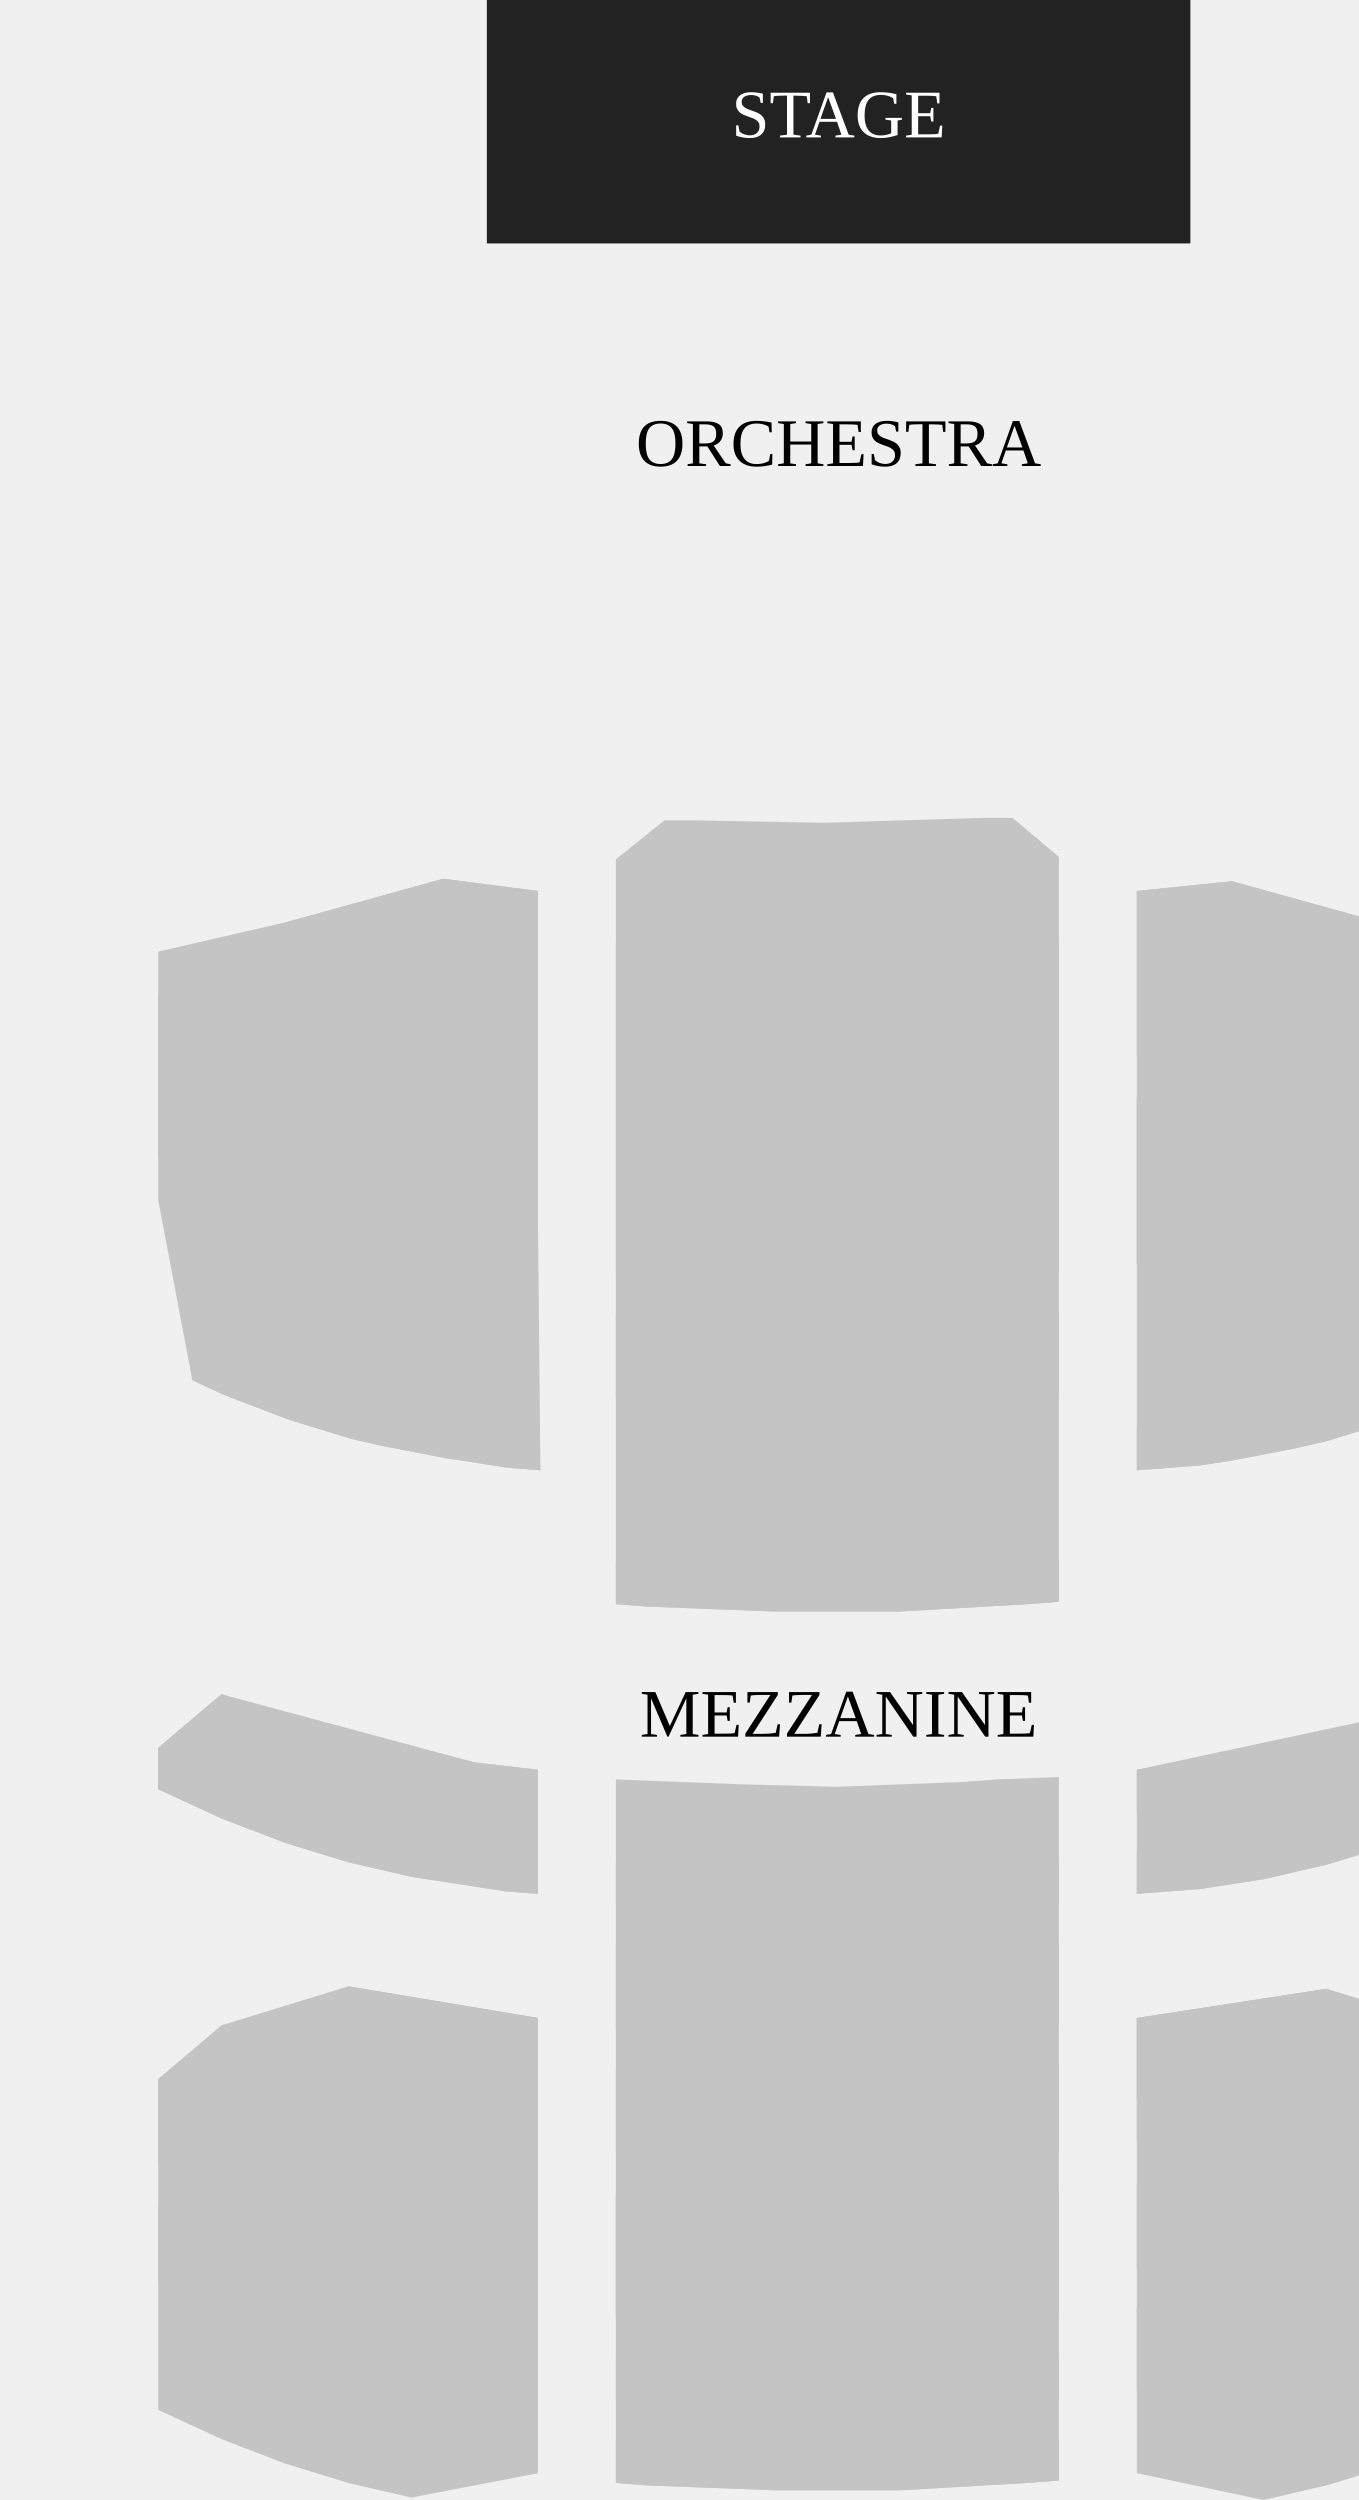
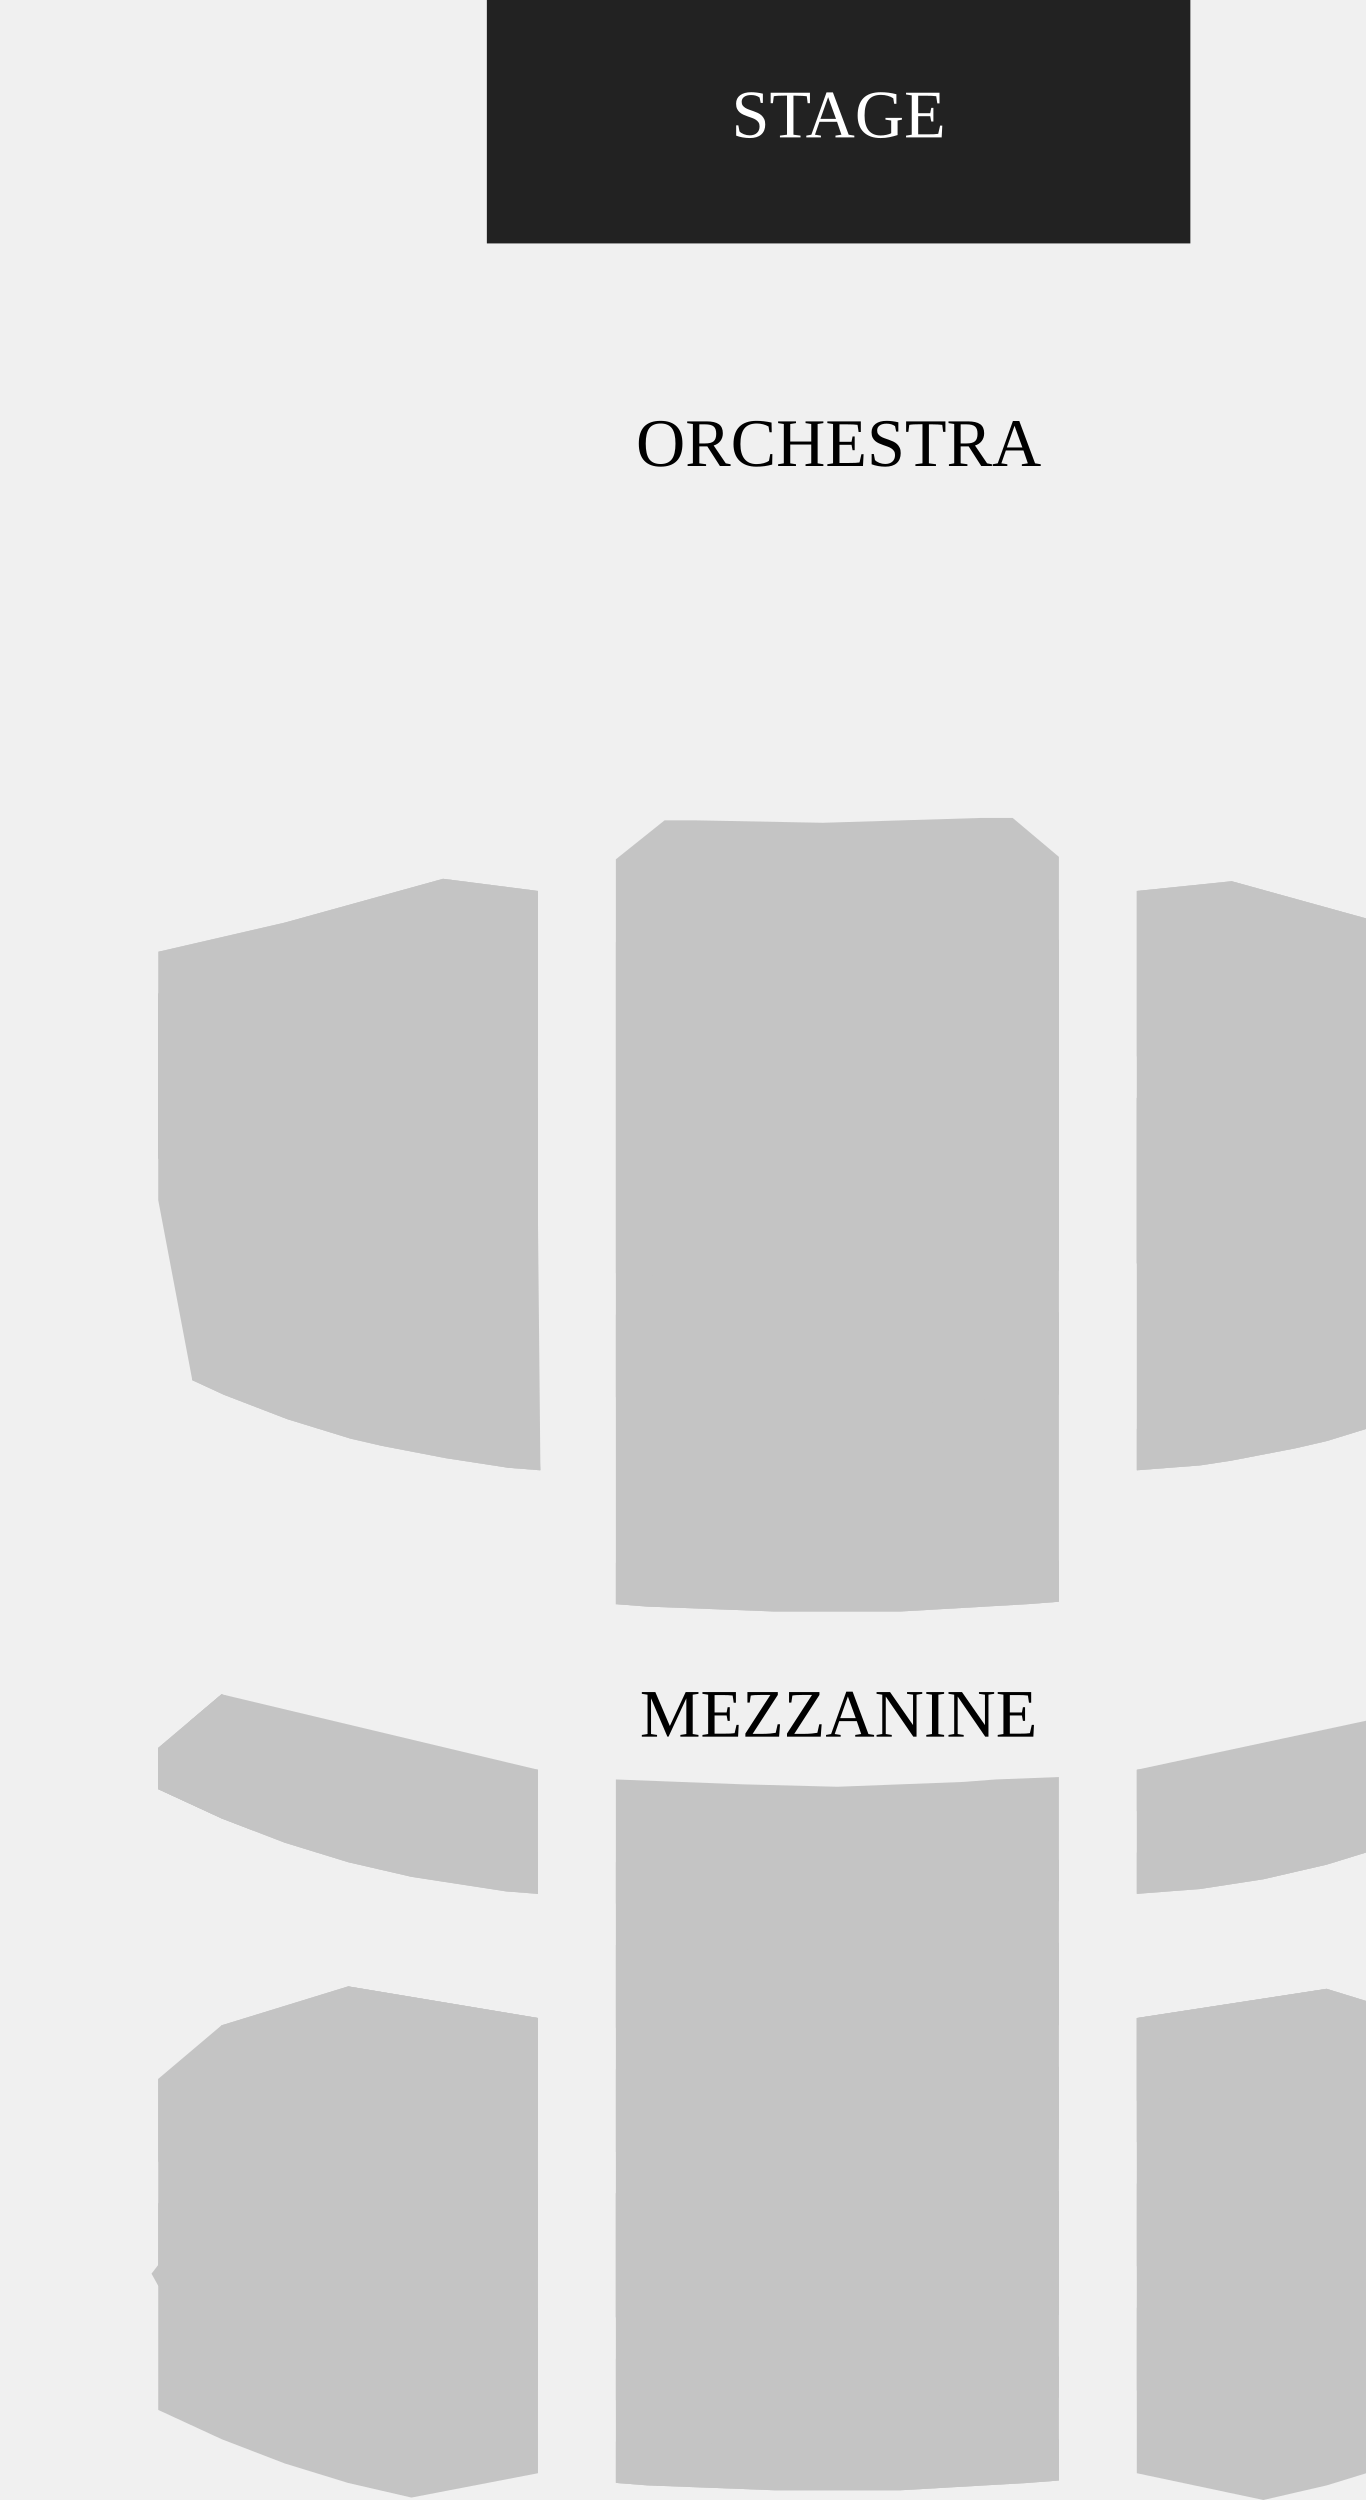
<svg xmlns="http://www.w3.org/2000/svg" viewbox="0 0 689.0 1131.577">
  <g id="stage">
    <rect x="200" y="0" width="289.0" height="100" fill="#222222" />
    <text font-size="28px" x="344.5" y="50.0" text-anchor="middle" fill="#ffffff" dominant-baseline="middle">STAGE</text>
  </g>
  <g transform="translate(0, 100)">
    <g class="primary-clusters">
      <text x="344.5" y="85" font-size="28px" text-anchor="middle" dominant-baseline="middle">ORCHESTRA</text>
      <text x="344.5" y="607.0" font-size="28px" text-anchor="middle" dominant-baseline="middle">MEZZANINE</text>
      <g class="grouped-orchestra cluster0">
        <polygon data-section="orchestra" data-priority="-1" class="n/a" points="65.0,393.0 79.0,467.0 92.0,473.0 105.0,478.0 118.0,483.0 131.0,487.0 144.0,491.0 157.0,494.0 183.0,499.0 196.0,501.0 209.0,503.0 222.0,504.0 221.0,402.0 221.0,385.0 221.0,368.0 221.0,351.0 221.0,334.0 221.0,317.0 221.0,300.0 221.0,283.0 221.0,266.0 182.0,261.0 117.0,279.0 65.0,291.0 65.0,308.0 65.0,325.0 65.0,342.0 65.0,359.0 65.0,376.0 65.0,393.0" style="fill:#C4C4C4;" />
      </g>
      <g class="grouped-orchestra cluster1">
        <polygon data-section="orchestra" data-priority="-1" class="n/a" points="253.0,355.0 253.0,372.0 253.0,389.0 253.0,406.0 253.0,423.0 253.0,440.0 253.0,457.0 253.0,474.0 253.0,491.0 253.0,508.0 253.0,525.0 253.0,542.0 253.0,559.0 266.0,560.0 292.0,561.0 318.0,562.0 331.0,562.0 344.0,562.0 357.0,562.0 370.0,562.0 422.0,559.0 435.0,558.0 435.0,541.0 435.0,524.0 435.0,507.0 435.0,490.0 435.0,473.0 435.0,456.0 435.0,439.0 435.0,422.0 435.0,405.0 435.0,388.0 435.0,371.0 435.0,354.0 435.0,337.0 435.0,320.0 435.0,303.0 435.0,286.0 435.0,269.0 435.0,252.0 416.0,236.0 403.0,236.0 338.0,238.0 286.0,237.0 273.0,237.0 253.0,253.0 253.0,270.0 253.0,287.0 253.0,304.0 253.0,321.0 253.0,338.0 253.0,355.0" style="fill:#C4C4C4;" />
      </g>
      <g class="grouped-orchestra cluster2">
        <polygon data-section="orchestra" data-priority="-1" class="n/a" points="467.0,351.0 467.0,368.0 467.0,385.0 467.0,402.0 467.0,419.0 467.0,436.0 467.0,453.0 467.0,470.0 467.0,487.0 467.0,504.0 480.0,503.0 493.0,502.0 506.0,500.0 532.0,495.0 545.0,492.0 558.0,488.0 571.0,484.0 584.0,479.0 597.0,474.0 610.0,468.0 623.0,394.0 623.0,377.0 623.0,360.0 623.0,343.0 623.0,326.0 623.0,309.0 623.0,292.0 571.0,280.0 506.0,262.0 467.0,266.0 467.0,283.0 467.0,300.0 467.0,317.0 467.0,334.0 467.0,351.0" style="fill:#C4C4C4;" />
      </g>
      <g class="grouped-mezzanine cluster0">
        <polygon data-section="mezzanine" data-priority="-1" class="n/a" points="65.0,805.0 65.0,822.0 65.0,839.0 65.0,856.0 65.0,873.0 65.0,890.0 78.0,896.0 91.0,902.0 104.0,907.0 117.0,912.0 130.0,916.0 143.0,920.0 156.0,923.0 169.0,926.0 221.0,916.0 221.0,899.0 221.0,882.0 221.0,865.0 221.0,848.0 221.0,831.0 221.0,814.0 221.0,797.0 221.0,780.0 221.0,763.0 221.0,746.0 221.0,729.0 143.0,716.0 91.0,732.0 65.0,754.0 65.0,771.0 65.0,788.0 65.0,805.0" style="fill:#C4C4C4;" />
      </g>
      <g class="grouped-mezzanine cluster1">
        <polygon data-section="mezzanine" data-priority="-1" class="n/a" points="78.0,607.0 65.0,618.0 65.0,635.0 78.0,641.0 91.0,647.0 104.0,652.0 117.0,657.0 130.0,661.0 143.0,665.0 156.0,668.0 169.0,671.0 182.0,673.0 195.0,675.0 208.0,677.0 221.0,678.0 221.0,661.0 221.0,644.0 221.0,627.0 195.0,624.0 104.0,601.0 91.0,596.0 78.0,607.0" style="fill:#C4C4C4;" />
      </g>
      <g class="grouped-mezzanine cluster2">
        <polygon data-section="mezzanine" data-priority="-1" class="n/a" points="253.0,750.0 253.0,767.0 253.0,784.0 253.0,801.0 253.0,818.0 253.0,835.0 253.0,852.0 253.0,869.0 253.0,886.0 253.0,903.0 253.0,920.0 266.0,921.0 292.0,922.0 318.0,923.0 331.0,923.0 344.0,923.0 357.0,923.0 370.0,923.0 422.0,920.0 435.0,919.0 435.0,902.0 435.0,885.0 435.0,868.0 435.0,851.0 435.0,834.0 435.0,817.0 435.0,800.0 435.0,783.0 435.0,766.0 435.0,749.0 435.0,732.0 435.0,715.0 435.0,698.0 435.0,681.0 435.0,664.0 435.0,647.0 435.0,630.0 409.0,631.0 396.0,632.0 344.0,634.0 305.0,633.0 279.0,632.0 253.0,631.0 253.0,648.0 253.0,665.0 253.0,682.0 253.0,699.0 253.0,716.0 253.0,733.0 253.0,750.0" style="fill:#C4C4C4;" />
      </g>
      <g class="grouped-mezzanine cluster3">
        <polygon data-section="mezzanine" data-priority="-1" class="n/a" points="467.0,780.0 467.0,797.0 467.0,814.0 467.0,831.0 467.0,848.0 467.0,865.0 467.0,882.0 467.0,899.0 467.0,916.0 519.0,927.0 532.0,924.0 545.0,921.0 558.0,917.0 571.0,913.0 584.0,908.0 597.0,903.0 610.0,897.0 623.0,891.0 623.0,874.0 623.0,857.0 623.0,840.0 623.0,823.0 623.0,806.0 623.0,789.0 623.0,772.0 623.0,755.0 597.0,733.0 545.0,717.0 467.0,729.0 467.0,746.0 467.0,763.0 467.0,780.0" style="fill:#C4C4C4;" />
      </g>
      <g class="grouped-mezzanine cluster4">
        <polygon data-section="mezzanine" data-priority="-1" class="n/a" points="467.0,644.0 467.0,661.0 467.0,678.0 480.0,677.0 493.0,676.0 506.0,674.0 519.0,672.0 532.0,669.0 545.0,666.0 558.0,662.0 571.0,658.0 584.0,653.0 597.0,648.0 610.0,642.0 623.0,636.0 623.0,619.0 610.0,608.0 597.0,597.0 584.0,602.0 558.0,611.0 480.0,626.0 467.0,627.0 467.0,644.0" style="fill:#C4C4C4;" />
      </g>
    </g>
    <g class="tour-sections">
      <g class="grouped-Mezzanine Center R-S, Side O-Q">
        <polygon data-section="Mezzanine Center R-S, Side O-Q" data-priority="2" class="57849" points="292.0,922.0 318.0,923.0 331.0,923.0 344.0,923.0 357.0,923.0 370.0,923.0 422.0,920.0 435.0,919.0 435.0,902.0 409.0,903.0 279.0,904.0 253.0,903.0 253.0,920.0 266.0,921.0 292.0,922.0" style="fill:#C4C4C4;" />
        <polygon data-section="Mezzanine Center R-S, Side O-Q" data-priority="2" class="57849" points="467.0,865.0 467.0,882.0 480.0,881.0 493.0,880.0 506.0,878.0 519.0,876.0 532.0,873.0 545.0,870.0 558.0,866.0 571.0,862.0 584.0,857.0 597.0,852.0 610.0,846.0 623.0,840.0 623.0,823.0 623.0,806.0 610.0,812.0 584.0,823.0 480.0,847.0 467.0,848.0 467.0,865.0" style="fill:#C4C4C4;" />
        <polygon data-section="Mezzanine Center R-S, Side O-Q" data-priority="2" class="57849" points="65.0,822.0 65.0,839.0 78.0,845.0 91.0,851.0 104.0,856.0 117.0,861.0 130.0,865.0 143.0,869.0 156.0,872.0 169.0,875.0 182.0,877.0 195.0,879.0 208.0,881.0 221.0,882.0 221.0,865.0 221.0,848.0 195.0,845.0 182.0,843.0 78.0,811.0 65.0,805.0 65.0,822.0" style="fill:#C4C4C4;" />
      </g>
      <g class="grouped-Orchestra Center F-O, Side E-J/Mezzanine Center C-D, Side A-B">
        <polygon data-section="Orchestra Center F-O, Side E-J/Mezzanine Center C-D, Side A-B" data-priority="2" class="57853" points="253.0,372.0 253.0,389.0 253.0,406.0 253.0,423.0 266.0,424.0 292.0,425.0 318.0,426.0 331.0,426.0 344.0,426.0 357.0,426.0 370.0,426.0 422.0,423.0 435.0,422.0 435.0,405.0 435.0,388.0 435.0,371.0 435.0,354.0 435.0,337.0 435.0,320.0 435.0,303.0 435.0,286.0 409.0,287.0 396.0,288.0 305.0,289.0 279.0,288.0 253.0,287.0 253.0,304.0 253.0,321.0 253.0,338.0 253.0,355.0 253.0,372.0" style="fill:#C4C4C4;" />
        <polygon data-section="Orchestra Center F-O, Side E-J/Mezzanine Center C-D, Side A-B" data-priority="2" class="57853" points="65.0,291.0 78.0,297.0 91.0,303.0 104.0,308.0 117.0,313.0 130.0,317.0 143.0,321.0 156.0,324.0 169.0,327.0 182.0,329.0 195.0,331.0 208.0,333.0 221.0,334.0 221.0,317.0 221.0,300.0 221.0,283.0 221.0,266.0 182.0,261.0 117.0,279.0 65.0,291.0" style="fill:#C4C4C4;" />
        <polygon data-section="Orchestra Center F-O, Side E-J/Mezzanine Center C-D, Side A-B" data-priority="2" class="57853" points="467.0,300.0 467.0,317.0 467.0,334.0 480.0,333.0 493.0,332.0 506.0,330.0 519.0,328.0 532.0,325.0 545.0,322.0 558.0,318.0 571.0,314.0 584.0,309.0 597.0,304.0 610.0,298.0 623.0,292.0 571.0,280.0 506.0,262.0 467.0,266.0 467.0,283.0 467.0,300.0" style="fill:#C4C4C4;" />
        <polygon data-section="Orchestra Center F-O, Side E-J/Mezzanine Center C-D, Side A-B" data-priority="2" class="57853" points="266.0,683.0 292.0,684.0 318.0,685.0 331.0,685.0 344.0,685.0 357.0,685.0 370.0,685.0 422.0,682.0 435.0,681.0 435.0,664.0 409.0,665.0 279.0,666.0 253.0,665.0 253.0,682.0 266.0,683.0" style="fill:#C4C4C4;" />
-         <polygon data-section="Orchestra Center F-O, Side E-J/Mezzanine Center C-D, Side A-B" data-priority="2" class="57853" points="117.0,623.0 130.0,627.0 143.0,631.0 156.0,634.0 169.0,637.0 182.0,639.0 195.0,641.0 208.0,643.0 221.0,644.0 221.0,627.0 195.0,624.0 91.0,596.0 78.0,607.0 91.0,613.0 104.0,618.0 117.0,623.0" style="fill:#C4C4C4;" />
+         <polygon data-section="Orchestra Center F-O, Side E-J/Mezzanine Center C-D, Side A-B" data-priority="2" class="57853" points="78.0,607.0 78.0,624.0 208.0,643.0 221.0,644.0 221.0,627.0 91.0,596.0 78.0,607.0" style="fill:#C4C4C4;" />
        <polygon data-section="Orchestra Center F-O, Side E-J/Mezzanine Center C-D, Side A-B" data-priority="2" class="57853" points="467.0,627.0 467.0,644.0 480.0,643.0 493.0,642.0 506.0,640.0 519.0,638.0 532.0,635.0 545.0,632.0 558.0,628.0 571.0,624.0 584.0,619.0 597.0,614.0 610.0,608.0 597.0,597.0 584.0,602.0 467.0,627.0" style="fill:#C4C4C4;" />
      </g>
      <g class="grouped-Mezzanine Center P-Q, Side L-N">
        <polygon data-section="Mezzanine Center P-Q, Side L-N" data-priority="2" class="57854" points="292.0,888.0 318.0,889.0 331.0,889.0 344.0,889.0 357.0,889.0 370.0,889.0 422.0,886.0 435.0,885.0 435.0,868.0 409.0,869.0 279.0,870.0 253.0,869.0 253.0,886.0 266.0,887.0 292.0,888.0" style="fill:#C4C4C4;" />
+         <polygon data-section="Mezzanine Center P-Q, Side L-N" data-priority="2" class="57854" points="78.081,813.369 62.241,834.027 65.0,839.0 78.0,845.0 85.088,841.215 78.081,813.369" style="fill:#C4C4C4;" />
        <polygon data-section="Mezzanine Center P-Q, Side L-N" data-priority="2" class="57854" points="65.0,771.0 65.0,788.0 78.0,794.0 91.0,800.0 104.0,805.0 117.0,810.0 130.0,814.0 143.0,818.0 156.0,821.0 169.0,824.0 182.0,826.0 195.0,828.0 208.0,830.0 221.0,831.0 221.0,814.0 221.0,797.0 195.0,794.0 182.0,792.0 78.0,760.0 65.0,754.0 65.0,771.0" style="fill:#C4C4C4;" />
        <polygon data-section="Mezzanine Center P-Q, Side L-N" data-priority="2" class="57854" points="467.0,814.0 467.0,831.0 480.0,830.0 493.0,829.0 506.0,827.0 519.0,825.0 532.0,822.0 545.0,819.0 558.0,815.0 571.0,811.0 584.0,806.0 597.0,801.0 610.0,795.0 623.0,789.0 623.0,772.0 623.0,755.0 610.0,761.0 584.0,772.0 480.0,796.0 467.0,797.0 467.0,814.0" style="fill:#C4C4C4;" />
      </g>
      <g class="grouped-Mezzanine Center L-O, Side H-K">
        <polygon data-section="Mezzanine Center L-O, Side H-K" data-priority="2" class="57855" points="253.0,801.0 253.0,818.0 253.0,835.0 253.0,852.0 266.0,853.0 292.0,854.0 318.0,855.0 331.0,855.0 344.0,855.0 357.0,855.0 370.0,855.0 422.0,852.0 435.0,851.0 435.0,834.0 435.0,817.0 435.0,800.0 409.0,801.0 305.0,803.0 279.0,802.0 253.0,801.0" style="fill:#C4C4C4;" />
-         <polygon data-section="Mezzanine Center L-O, Side H-K" data-priority="2" class="57855" points="143.0,733.0 91.0,732.0 91.0,749.0 104.0,754.0 117.0,759.0 130.0,763.0 143.0,767.0 156.0,770.0 169.0,773.0 182.0,775.0 195.0,777.0 208.0,779.0 221.0,780.0 221.0,763.0 221.0,746.0 143.0,733.0" style="fill:#C4C4C4;" />
+         <polygon data-section="Mezzanine Center L-O, Side H-K" data-priority="2" class="57855" points="78.0,777.0 78.0,811.0 195.0,777.0 208.0,779.0 221.0,780.0 221.0,763.0 221.0,746.0 143.0,733.0 91.0,732.0 78.0,760.0 78.0,777.0" style="fill:#C4C4C4;" />
+         <polygon data-section="Mezzanine Center L-O, Side H-K" data-priority="2" class="57855" points="571.0,365.0 571.0,399.0 584.0,394.0 597.0,372.0 584.0,360.0 571.0,348.0 571.0,365.0" style="fill:#C4C4C4;" />
+         <polygon data-section="Mezzanine Center L-O, Side H-K" data-priority="2" class="57855" points="545.0,356.0 532.675,357.829 545.0,407.0 551.858,397.72 556.228,388.988 545.0,356.0" style="fill:#C4C4C4;" />
        <polygon data-section="Mezzanine Center L-O, Side H-K" data-priority="2" class="57855" points="467.0,780.0 480.0,779.0 493.0,778.0 506.0,776.0 519.0,774.0 532.0,771.0 545.0,768.0 558.0,764.0 571.0,760.0 584.0,755.0 597.0,750.0 597.0,733.0 545.0,734.0 467.0,746.0 467.0,763.0 467.0,780.0" style="fill:#C4C4C4;" />
      </g>
      <g class="grouped-Orchestra Center V-W, Rear Side S-T, Outer Side K-O/Mezzanine Center L-O, Side H">
        <polygon data-section="Orchestra Center V-W, Rear Side S-T, Outer Side K-O/Mezzanine Center L-O, Side H" data-priority="3" class="57850" points="266.0,560.0 292.0,561.0 318.0,562.0 331.0,562.0 344.0,562.0 357.0,562.0 370.0,562.0 422.0,559.0 435.0,558.0 435.0,541.0 409.0,542.0 279.0,543.0 253.0,542.0 253.0,559.0 266.0,560.0" style="fill:#C4C4C4;" />
        <polygon data-section="Orchestra Center V-W, Rear Side S-T, Outer Side K-O/Mezzanine Center L-O, Side H" data-priority="3" class="57850" points="105.0,478.0 118.0,483.0 131.0,487.0 144.0,491.0 157.0,494.0 183.0,499.0 196.0,501.0 209.0,503.0 222.0,504.0 221.0,487.0 195.0,484.0 78.0,450.0 79.0,467.0 92.0,473.0 105.0,478.0" style="fill:#C4C4C4;" />
        <polygon data-section="Orchestra Center V-W, Rear Side S-T, Outer Side K-O/Mezzanine Center L-O, Side H" data-priority="3" class="57850" points="480.0,486.0 467.0,487.0 467.0,504.0 480.0,503.0 493.0,502.0 506.0,500.0 532.0,495.0 545.0,492.0 558.0,488.0 571.0,484.0 584.0,479.0 597.0,474.0 610.0,468.0 610.0,451.0 584.0,462.0 480.0,486.0" style="fill:#C4C4C4;" />
        <polygon data-section="Orchestra Center V-W, Rear Side S-T, Outer Side K-O/Mezzanine Center L-O, Side H" data-priority="3" class="57850" points="65.0,342.0 65.0,359.0 65.0,376.0 78.0,382.0 91.0,388.0 104.0,393.0 117.0,398.0 130.0,402.0 143.0,406.0 156.0,409.0 169.0,412.0 182.0,414.0 195.0,416.0 208.0,418.0 221.0,419.0 221.0,402.0 221.0,385.0 221.0,368.0 221.0,351.0 195.0,348.0 182.0,346.0 104.0,325.0 78.0,314.0 65.0,308.0 65.0,325.0 65.0,342.0" style="fill:#C4C4C4;" />
        <polygon data-section="Orchestra Center V-W, Rear Side S-T, Outer Side K-O/Mezzanine Center L-O, Side H" data-priority="3" class="57850" points="467.0,368.0 467.0,385.0 467.0,402.0 467.0,419.0 480.0,418.0 493.0,417.0 506.0,415.0 519.0,413.0 532.0,410.0 545.0,407.0 558.0,403.0 571.0,399.0 584.0,394.0 597.0,389.0 610.0,383.0 623.0,377.0 623.0,360.0 623.0,343.0 623.0,326.0 623.0,309.0 610.0,315.0 584.0,326.0 558.0,335.0 480.0,350.0 467.0,351.0 467.0,368.0" style="fill:#C4C4C4;" />
        <polygon data-section="Orchestra Center V-W, Rear Side S-T, Outer Side K-O/Mezzanine Center L-O, Side H" data-priority="3" class="57850" points="253.0,801.0 253.0,818.0 253.0,835.0 253.0,852.0 266.0,853.0 292.0,854.0 318.0,855.0 331.0,855.0 344.0,855.0 357.0,855.0 370.0,855.0 422.0,852.0 435.0,851.0 435.0,834.0 435.0,817.0 435.0,800.0 409.0,801.0 305.0,803.0 279.0,802.0 253.0,801.0" style="fill:#C4C4C4;" />
-         <polygon data-section="Orchestra Center V-W, Rear Side S-T, Outer Side K-O/Mezzanine Center L-O, Side H" data-priority="3" class="57850" points="467.0,729.0 467.0,746.0 467.0,763.0 480.0,762.0 493.0,761.0 506.0,759.0 519.0,757.0 532.0,754.0 545.0,751.0 558.0,747.0 571.0,743.0 545.0,717.0 467.0,729.0" style="fill:#C4C4C4;" />
-         <polygon data-section="Orchestra Center V-W, Rear Side S-T, Outer Side K-O/Mezzanine Center L-O, Side H" data-priority="3" class="57850" points="117.0,742.0 130.0,746.0 143.0,750.0 156.0,753.0 169.0,756.0 182.0,758.0 195.0,760.0 208.0,762.0 221.0,763.0 221.0,746.0 221.0,729.0 143.0,716.0 117.0,742.0" style="fill:#C4C4C4;" />
+         <polygon data-section="Orchestra Center V-W, Rear Side S-T, Outer Side K-O/Mezzanine Center L-O, Side H" data-priority="3" class="57850" points="78.0,760.0 78.0,777.0 78.0,811.0 91.0,800.0 104.0,788.0 104.0,771.0 78.0,760.0" style="fill:#C4C4C4;" />
+         <polygon data-section="Orchestra Center V-W, Rear Side S-T, Outer Side K-O/Mezzanine Center L-O, Side H" data-priority="3" class="57850" points="91.0,732.0 104.0,737.0 117.0,742.0 130.0,746.0 143.0,750.0 156.0,753.0 169.0,756.0 182.0,758.0 195.0,760.0 208.0,762.0 221.0,763.0 221.0,746.0 221.0,729.0 143.0,716.0 91.0,732.0" style="fill:#C4C4C4;" />
+         <polygon data-section="Orchestra Center V-W, Rear Side S-T, Outer Side K-O/Mezzanine Center L-O, Side H" data-priority="3" class="57850" points="467.0,729.0 467.0,746.0 467.0,763.0 480.0,762.0 493.0,761.0 506.0,759.0 519.0,757.0 532.0,754.0 545.0,751.0 558.0,747.0 571.0,743.0 584.0,738.0 597.0,733.0 545.0,717.0 467.0,729.0" style="fill:#C4C4C4;" />
      </g>
      <g class="grouped-Mezzanine Center H-K, Far Side C-D, Side G">
        <polygon data-section="Mezzanine Center H-K, Far Side C-D, Side G" data-priority="4" class="57851" points="253.0,767.0 253.0,784.0 266.0,785.0 292.0,786.0 318.0,787.0 331.0,787.0 344.0,787.0 357.0,787.0 370.0,787.0 422.0,784.0 435.0,783.0 435.0,766.0 435.0,749.0 409.0,750.0 305.0,752.0 279.0,751.0 253.0,750.0 253.0,767.0" style="fill:#C4C4C4;" />
+         <polygon data-section="Mezzanine Center H-K, Far Side C-D, Side G" data-priority="4" class="57851" points="143.0,716.0 143.0,733.0 208.0,762.0 221.0,746.0 221.0,729.0 143.0,716.0" style="fill:#C4C4C4;" />
+         <polygon data-section="Mezzanine Center H-K, Far Side C-D, Side G" data-priority="4" class="57851" points="623.0,619.0 584.0,636.0 584.0,653.0 597.0,648.0 610.0,642.0 623.0,636.0 623.0,619.0" style="fill:#C4C4C4;" />
        <polygon data-section="Mezzanine Center H-K, Far Side C-D, Side G" data-priority="4" class="57851" points="65.0,635.0 78.0,641.0 91.0,647.0 104.0,652.0 104.0,635.0 65.0,618.0 65.0,635.0" style="fill:#C4C4C4;" />
-         <polygon data-section="Mezzanine Center H-K, Far Side C-D, Side G" data-priority="4" class="57851" points="623.0,619.0 584.0,636.0 584.0,653.0 597.0,648.0 610.0,642.0 623.0,636.0 623.0,619.0" style="fill:#C4C4C4;" />
        <polygon data-section="Mezzanine Center H-K, Far Side C-D, Side G" data-priority="4" class="57851" points="493.0,744.0 506.0,742.0 519.0,740.0 532.0,737.0 545.0,734.0 545.0,717.0 467.0,729.0 467.0,746.0 480.0,745.0 493.0,744.0" style="fill:#C4C4C4;" />
-         <polygon data-section="Mezzanine Center H-K, Far Side C-D, Side G" data-priority="4" class="57851" points="143.0,716.0 143.0,733.0 156.0,736.0 169.0,739.0 182.0,741.0 195.0,743.0 208.0,745.0 221.0,746.0 221.0,729.0 143.0,716.0" style="fill:#C4C4C4;" />
      </g>
      <g class="grouped-Orchestra Center P-R, Side K-O/Mezzanine Center E-G, Far Side A-B, Side C-D">
        <polygon data-section="Orchestra Center P-R, Side K-O/Mezzanine Center E-G, Far Side A-B, Side C-D" data-priority="4" class="57852" points="266.0,475.0 292.0,476.0 318.0,477.0 331.0,477.0 344.0,477.0 357.0,477.0 370.0,477.0 422.0,474.0 435.0,473.0 435.0,456.0 435.0,439.0 409.0,440.0 305.0,442.0 279.0,441.0 253.0,440.0 253.0,457.0 253.0,474.0 266.0,475.0" style="fill:#C4C4C4;" />
        <polygon data-section="Orchestra Center P-R, Side K-O/Mezzanine Center E-G, Far Side A-B, Side C-D" data-priority="4" class="57852" points="65.0,342.0 65.0,359.0 65.0,376.0 78.0,382.0 91.0,388.0 104.0,393.0 117.0,398.0 130.0,402.0 143.0,406.0 156.0,409.0 169.0,412.0 182.0,414.0 195.0,416.0 208.0,418.0 221.0,419.0 221.0,402.0 221.0,385.0 221.0,368.0 221.0,351.0 195.0,348.0 182.0,346.0 104.0,325.0 78.0,314.0 65.0,308.0 65.0,325.0 65.0,342.0" style="fill:#C4C4C4;" />
        <polygon data-section="Orchestra Center P-R, Side K-O/Mezzanine Center E-G, Far Side A-B, Side C-D" data-priority="4" class="57852" points="467.0,368.0 467.0,385.0 467.0,402.0 467.0,419.0 480.0,418.0 493.0,417.0 506.0,415.0 519.0,413.0 532.0,410.0 545.0,407.0 558.0,403.0 571.0,399.0 584.0,394.0 597.0,389.0 610.0,383.0 623.0,377.0 623.0,360.0 623.0,343.0 623.0,326.0 623.0,309.0 610.0,315.0 584.0,326.0 558.0,335.0 480.0,350.0 467.0,351.0 467.0,368.0" style="fill:#C4C4C4;" />
-         <polygon data-section="Orchestra Center P-R, Side K-O/Mezzanine Center E-G, Far Side A-B, Side C-D" data-priority="4" class="57852" points="266.0,734.0 292.0,735.0 318.0,736.0 331.0,736.0 344.0,736.0 357.0,736.0 370.0,736.0 422.0,733.0 435.0,732.0 435.0,715.0 435.0,698.0 409.0,699.0 305.0,701.0 279.0,700.0 253.0,699.0 253.0,716.0 253.0,733.0 266.0,734.0" style="fill:#C4C4C4;" />
+         <polygon data-section="Orchestra Center P-R, Side K-O/Mezzanine Center E-G, Far Side A-B, Side C-D" data-priority="4" class="57852" points="253.0,716.0 253.0,733.0 266.0,734.0 292.0,735.0 318.0,736.0 331.0,736.0 344.0,736.0 357.0,736.0 370.0,736.0 422.0,733.0 435.0,732.0 435.0,715.0 435.0,698.0 409.0,699.0 305.0,701.0 279.0,700.0 253.0,699.0 253.0,716.0" style="fill:#C4C4C4;" />
        <polygon data-section="Orchestra Center P-R, Side K-O/Mezzanine Center E-G, Far Side A-B, Side C-D" data-priority="4" class="57852" points="65.0,635.0 78.0,641.0 91.0,647.0 104.0,652.0 117.0,657.0 130.0,661.0 143.0,665.0 156.0,668.0 169.0,671.0 182.0,673.0 195.0,675.0 208.0,677.0 221.0,678.0 221.0,661.0 208.0,660.0 117.0,606.0 104.0,601.0 91.0,596.0 78.0,607.0 65.0,618.0 65.0,635.0" style="fill:#C4C4C4;" />
        <polygon data-section="Orchestra Center P-R, Side K-O/Mezzanine Center E-G, Far Side A-B, Side C-D" data-priority="4" class="57852" points="467.0,661.0 467.0,678.0 480.0,677.0 493.0,676.0 506.0,674.0 519.0,672.0 532.0,669.0 545.0,666.0 558.0,662.0 571.0,658.0 584.0,653.0 597.0,648.0 610.0,642.0 623.0,636.0 623.0,619.0 610.0,608.0 597.0,597.0 584.0,602.0 571.0,607.0 480.0,660.0 467.0,661.0" style="fill:#C4C4C4;" />
      </g>
    </g>
  </g>
</svg>
